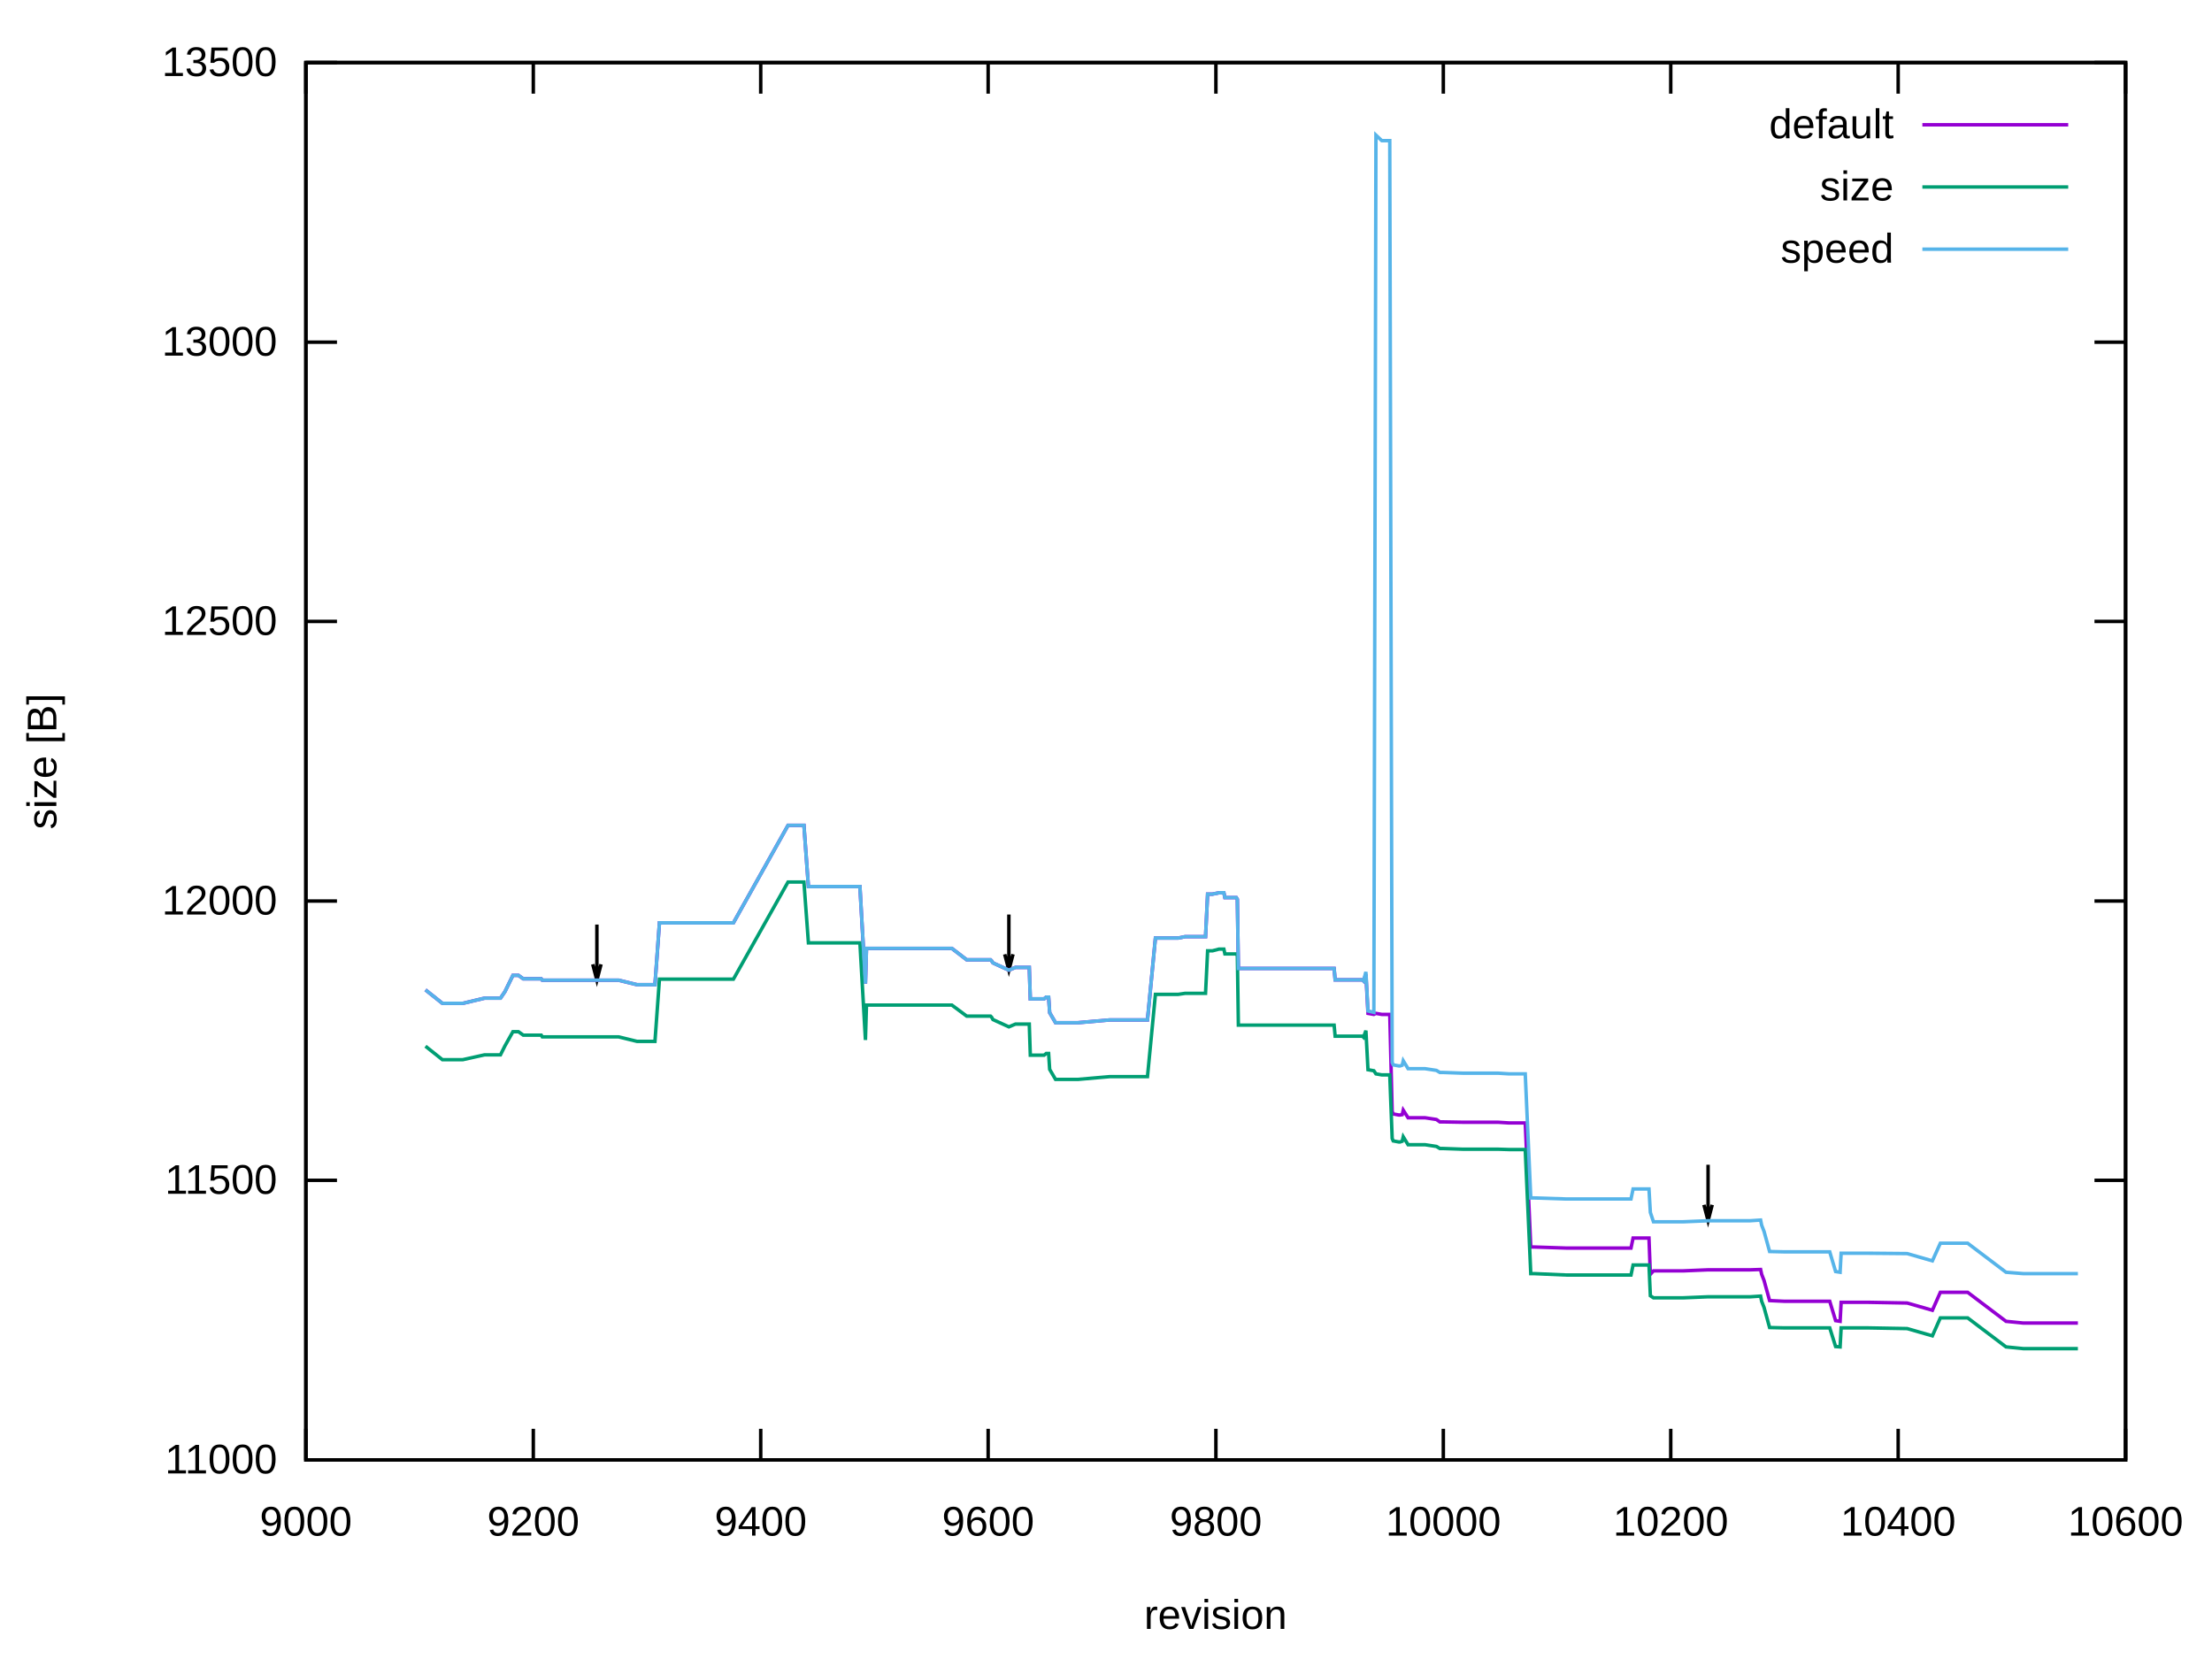
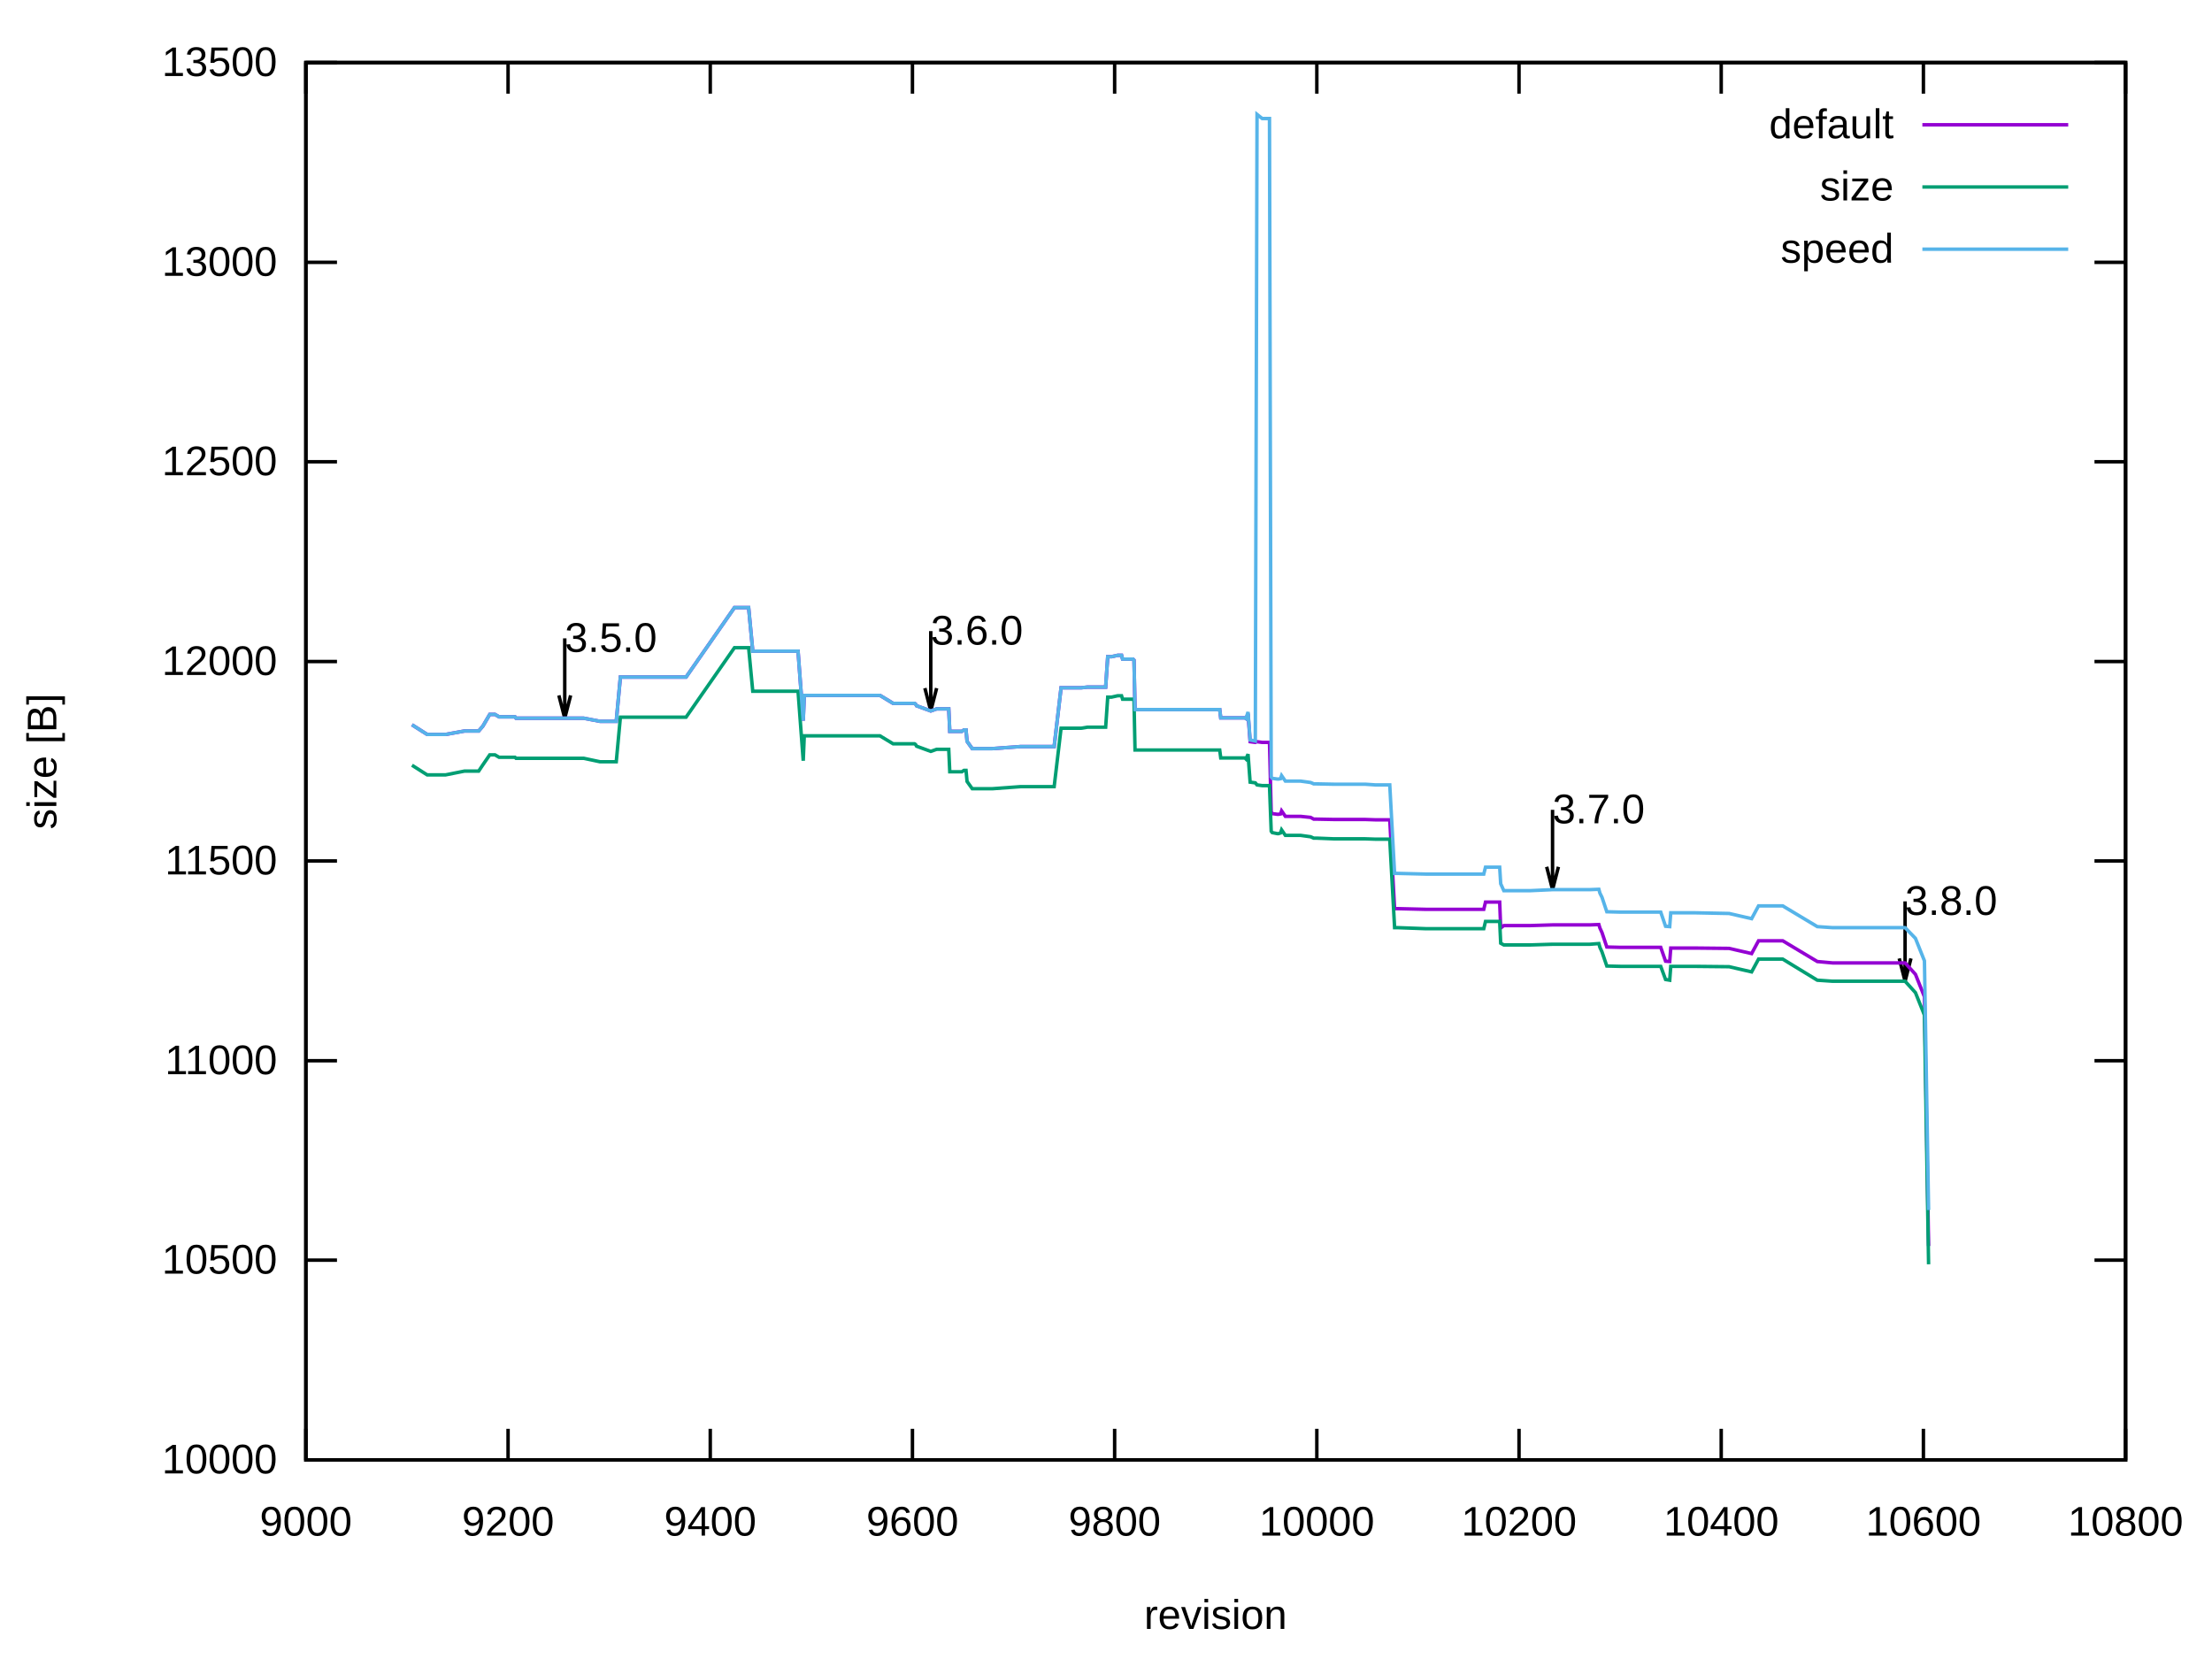
<svg xmlns="http://www.w3.org/2000/svg" xmlns:xlink="http://www.w3.org/1999/xlink" width="640" height="480" viewBox="0 0 640 480">
  <g id="gnuplot_canvas">
    <rect x="0" y="0" width="640" height="480" fill="none" />
    <defs>
-       <circle id="gpDot" r="0.5" stroke-width="0.5" />
+       <circle id="gpDot" r="0.5" stroke-width="0.5" stroke="currentColor" />
      <path id="gpPt0" stroke-width="0.222" stroke="currentColor" d="M-1,0 h2 M0,-1 v2" />
      <path id="gpPt1" stroke-width="0.222" stroke="currentColor" d="M-1,-1 L1,1 M1,-1 L-1,1" />
      <path id="gpPt2" stroke-width="0.222" stroke="currentColor" d="M-1,0 L1,0 M0,-1 L0,1 M-1,-1 L1,1 M-1,1 L1,-1" />
      <rect id="gpPt3" stroke-width="0.222" stroke="currentColor" x="-1" y="-1" width="2" height="2" />
      <rect id="gpPt4" stroke-width="0.222" stroke="currentColor" fill="currentColor" x="-1" y="-1" width="2" height="2" />
      <circle id="gpPt5" stroke-width="0.222" stroke="currentColor" cx="0" cy="0" r="1" />
      <use xlink:href="#gpPt5" id="gpPt6" fill="currentColor" stroke="none" />
      <path id="gpPt7" stroke-width="0.222" stroke="currentColor" d="M0,-1.33 L-1.33,0.67 L1.33,0.67 z" />
      <use xlink:href="#gpPt7" id="gpPt8" fill="currentColor" stroke="none" />
      <use xlink:href="#gpPt7" id="gpPt9" stroke="currentColor" transform="rotate(180)" />
      <use xlink:href="#gpPt9" id="gpPt10" fill="currentColor" stroke="none" />
      <use xlink:href="#gpPt3" id="gpPt11" stroke="currentColor" transform="rotate(45)" />
      <use xlink:href="#gpPt11" id="gpPt12" fill="currentColor" stroke="none" />
      <path id="gpPt13" stroke-width="0.222" stroke="currentColor" d="M0,1.330 L1.265,0.411 L0.782,-1.067 L-0.782,-1.076 L-1.265,0.411 z" />
      <use xlink:href="#gpPt13" id="gpPt14" fill="currentColor" stroke="none" />
      <filter id="textbox" filterUnits="objectBoundingBox" x="0" y="0" height="1" width="1">
        <feFlood flood-color="white" flood-opacity="1" result="bgnd" />
        <feComposite in="SourceGraphic" in2="bgnd" operator="atop" />
      </filter>
      <filter id="greybox" filterUnits="objectBoundingBox" x="0" y="0" height="1" width="1">
        <feFlood flood-color="lightgrey" flood-opacity="1" result="grey" />
        <feComposite in="SourceGraphic" in2="grey" operator="atop" />
      </filter>
    </defs>
    <g fill="none" color="white" stroke="currentColor" stroke-width="1.00" stroke-linecap="butt" stroke-linejoin="miter">
</g>
    <g fill="none" color="black" stroke="currentColor" stroke-width="1.00" stroke-linecap="butt" stroke-linejoin="miter">
      <path stroke="black" d="M88.5,422.4 L97.5,422.4 M615.0,422.4 L606.0,422.4  " />
      <g transform="translate(80.2,426.3)" stroke="none" fill="black" font-family="Arial" font-size="12.00" text-anchor="end">
        <text>
+           <tspan font-family="Arial"> 10000</tspan>
+         </text>
+       </g>
+     </g>
+     <g fill="none" color="black" stroke="currentColor" stroke-width="1.00" stroke-linecap="butt" stroke-linejoin="miter">
+       <path stroke="black" d="M88.5,364.6 L97.5,364.6 M615.0,364.6 L606.0,364.6  " />
+       <g transform="translate(80.2,368.5)" stroke="none" fill="black" font-family="Arial" font-size="12.00" text-anchor="end">
+         <text>
+           <tspan font-family="Arial"> 10500</tspan>
+         </text>
+       </g>
+     </g>
+     <g fill="none" color="black" stroke="currentColor" stroke-width="1.00" stroke-linecap="butt" stroke-linejoin="miter">
+       <path stroke="black" d="M88.5,306.9 L97.5,306.9 M615.0,306.9 L606.0,306.9  " />
+       <g transform="translate(80.2,310.8)" stroke="none" fill="black" font-family="Arial" font-size="12.00" text-anchor="end">
+         <text>
          <tspan font-family="Arial"> 11000</tspan>
        </text>
      </g>
    </g>
    <g fill="none" color="black" stroke="currentColor" stroke-width="1.00" stroke-linecap="butt" stroke-linejoin="miter">
-       <path stroke="black" d="M88.5,341.5 L97.5,341.5 M615.0,341.5 L606.0,341.5  " />
-       <g transform="translate(80.2,345.4)" stroke="none" fill="black" font-family="Arial" font-size="12.00" text-anchor="end">
+       <path stroke="black" d="M88.5,249.1 L97.5,249.1 M615.0,249.1 L606.0,249.1  " />
+       <g transform="translate(80.2,253.0)" stroke="none" fill="black" font-family="Arial" font-size="12.00" text-anchor="end">
        <text>
          <tspan font-family="Arial"> 11500</tspan>
        </text>
      </g>
    </g>
    <g fill="none" color="black" stroke="currentColor" stroke-width="1.00" stroke-linecap="butt" stroke-linejoin="miter">
-       <path stroke="black" d="M88.5,260.7 L97.5,260.7 M615.0,260.7 L606.0,260.7  " />
-       <g transform="translate(80.2,264.6)" stroke="none" fill="black" font-family="Arial" font-size="12.00" text-anchor="end">
+       <path stroke="black" d="M88.5,191.4 L97.5,191.4 M615.0,191.4 L606.0,191.4  " />
+       <g transform="translate(80.2,195.3)" stroke="none" fill="black" font-family="Arial" font-size="12.00" text-anchor="end">
        <text>
          <tspan font-family="Arial"> 12000</tspan>
        </text>
      </g>
    </g>
    <g fill="none" color="black" stroke="currentColor" stroke-width="1.00" stroke-linecap="butt" stroke-linejoin="miter">
-       <path stroke="black" d="M88.5,179.8 L97.5,179.8 M615.0,179.8 L606.0,179.8  " />
-       <g transform="translate(80.2,183.7)" stroke="none" fill="black" font-family="Arial" font-size="12.00" text-anchor="end">
+       <path stroke="black" d="M88.5,133.6 L97.5,133.6 M615.0,133.6 L606.0,133.6  " />
+       <g transform="translate(80.2,137.5)" stroke="none" fill="black" font-family="Arial" font-size="12.00" text-anchor="end">
        <text>
          <tspan font-family="Arial"> 12500</tspan>
        </text>
      </g>
    </g>
    <g fill="none" color="black" stroke="currentColor" stroke-width="1.00" stroke-linecap="butt" stroke-linejoin="miter">
-       <path stroke="black" d="M88.5,99.0 L97.5,99.0 M615.0,99.0 L606.0,99.0  " />
-       <g transform="translate(80.2,102.9)" stroke="none" fill="black" font-family="Arial" font-size="12.00" text-anchor="end">
+       <path stroke="black" d="M88.5,75.9 L97.5,75.9 M615.0,75.9 L606.0,75.9  " />
+       <g transform="translate(80.2,79.8)" stroke="none" fill="black" font-family="Arial" font-size="12.00" text-anchor="end">
        <text>
          <tspan font-family="Arial"> 13000</tspan>
        </text>
      </g>
    </g>
    <g fill="none" color="black" stroke="currentColor" stroke-width="1.00" stroke-linecap="butt" stroke-linejoin="miter">
      <path stroke="black" d="M88.5,18.1 L97.5,18.1 M615.0,18.1 L606.0,18.1  " />
      <g transform="translate(80.2,22.0)" stroke="none" fill="black" font-family="Arial" font-size="12.00" text-anchor="end">
        <text>
          <tspan font-family="Arial"> 13500</tspan>
        </text>
      </g>
    </g>
    <g fill="none" color="black" stroke="currentColor" stroke-width="1.00" stroke-linecap="butt" stroke-linejoin="miter">
      <path stroke="black" d="M88.5,422.4 L88.5,413.4 M88.5,18.1 L88.5,27.1  " />
      <g transform="translate(88.5,444.3)" stroke="none" fill="black" font-family="Arial" font-size="12.00" text-anchor="middle">
        <text>
          <tspan font-family="Arial"> 9000</tspan>
        </text>
      </g>
    </g>
    <g fill="none" color="black" stroke="currentColor" stroke-width="1.00" stroke-linecap="butt" stroke-linejoin="miter">
-       <path stroke="black" d="M154.3,422.4 L154.3,413.4 M154.3,18.1 L154.3,27.1  " />
-       <g transform="translate(154.3,444.3)" stroke="none" fill="black" font-family="Arial" font-size="12.00" text-anchor="middle">
+       <path stroke="black" d="M147.0,422.4 L147.0,413.4 M147.0,18.1 L147.0,27.1  " />
+       <g transform="translate(147.0,444.3)" stroke="none" fill="black" font-family="Arial" font-size="12.00" text-anchor="middle">
        <text>
          <tspan font-family="Arial"> 9200</tspan>
        </text>
      </g>
    </g>
    <g fill="none" color="black" stroke="currentColor" stroke-width="1.00" stroke-linecap="butt" stroke-linejoin="miter">
-       <path stroke="black" d="M220.1,422.4 L220.1,413.4 M220.1,18.1 L220.1,27.1  " />
-       <g transform="translate(220.1,444.3)" stroke="none" fill="black" font-family="Arial" font-size="12.00" text-anchor="middle">
+       <path stroke="black" d="M205.5,422.4 L205.5,413.4 M205.5,18.1 L205.5,27.1  " />
+       <g transform="translate(205.5,444.3)" stroke="none" fill="black" font-family="Arial" font-size="12.00" text-anchor="middle">
        <text>
          <tspan font-family="Arial"> 9400</tspan>
        </text>
      </g>
    </g>
    <g fill="none" color="black" stroke="currentColor" stroke-width="1.00" stroke-linecap="butt" stroke-linejoin="miter">
-       <path stroke="black" d="M285.9,422.4 L285.9,413.4 M285.9,18.1 L285.9,27.1  " />
-       <g transform="translate(285.9,444.3)" stroke="none" fill="black" font-family="Arial" font-size="12.00" text-anchor="middle">
+       <path stroke="black" d="M264.0,422.4 L264.0,413.4 M264.0,18.1 L264.0,27.1  " />
+       <g transform="translate(264.0,444.3)" stroke="none" fill="black" font-family="Arial" font-size="12.00" text-anchor="middle">
        <text>
          <tspan font-family="Arial"> 9600</tspan>
        </text>
      </g>
    </g>
    <g fill="none" color="black" stroke="currentColor" stroke-width="1.00" stroke-linecap="butt" stroke-linejoin="miter">
-       <path stroke="black" d="M351.8,422.4 L351.8,413.4 M351.8,18.1 L351.8,27.1  " />
-       <g transform="translate(351.8,444.3)" stroke="none" fill="black" font-family="Arial" font-size="12.00" text-anchor="middle">
+       <path stroke="black" d="M322.5,422.4 L322.5,413.4 M322.5,18.1 L322.5,27.1  " />
+       <g transform="translate(322.5,444.3)" stroke="none" fill="black" font-family="Arial" font-size="12.00" text-anchor="middle">
        <text>
          <tspan font-family="Arial"> 9800</tspan>
        </text>
      </g>
    </g>
    <g fill="none" color="black" stroke="currentColor" stroke-width="1.00" stroke-linecap="butt" stroke-linejoin="miter">
-       <path stroke="black" d="M417.6,422.4 L417.6,413.4 M417.6,18.1 L417.6,27.1  " />
-       <g transform="translate(417.6,444.3)" stroke="none" fill="black" font-family="Arial" font-size="12.00" text-anchor="middle">
+       <path stroke="black" d="M381.0,422.4 L381.0,413.4 M381.0,18.1 L381.0,27.1  " />
+       <g transform="translate(381.0,444.3)" stroke="none" fill="black" font-family="Arial" font-size="12.00" text-anchor="middle">
        <text>
          <tspan font-family="Arial"> 10000</tspan>
        </text>
      </g>
    </g>
    <g fill="none" color="black" stroke="currentColor" stroke-width="1.00" stroke-linecap="butt" stroke-linejoin="miter">
-       <path stroke="black" d="M483.4,422.4 L483.4,413.4 M483.4,18.1 L483.4,27.1  " />
-       <g transform="translate(483.4,444.3)" stroke="none" fill="black" font-family="Arial" font-size="12.00" text-anchor="middle">
+       <path stroke="black" d="M439.5,422.4 L439.5,413.4 M439.5,18.1 L439.5,27.1  " />
+       <g transform="translate(439.5,444.3)" stroke="none" fill="black" font-family="Arial" font-size="12.00" text-anchor="middle">
        <text>
          <tspan font-family="Arial"> 10200</tspan>
        </text>
      </g>
    </g>
    <g fill="none" color="black" stroke="currentColor" stroke-width="1.00" stroke-linecap="butt" stroke-linejoin="miter">
-       <path stroke="black" d="M549.2,422.4 L549.2,413.4 M549.2,18.1 L549.2,27.1  " />
-       <g transform="translate(549.2,444.3)" stroke="none" fill="black" font-family="Arial" font-size="12.00" text-anchor="middle">
+       <path stroke="black" d="M498.0,422.4 L498.0,413.4 M498.0,18.1 L498.0,27.1  " />
+       <g transform="translate(498.0,444.3)" stroke="none" fill="black" font-family="Arial" font-size="12.00" text-anchor="middle">
        <text>
          <tspan font-family="Arial"> 10400</tspan>
+         </text>
+       </g>
+     </g>
+     <g fill="none" color="black" stroke="currentColor" stroke-width="1.00" stroke-linecap="butt" stroke-linejoin="miter">
+       <path stroke="black" d="M556.5,422.4 L556.5,413.4 M556.5,18.1 L556.5,27.1  " />
+       <g transform="translate(556.5,444.3)" stroke="none" fill="black" font-family="Arial" font-size="12.00" text-anchor="middle">
+         <text>
+           <tspan font-family="Arial"> 10600</tspan>
        </text>
      </g>
    </g>
    <g fill="none" color="black" stroke="currentColor" stroke-width="1.00" stroke-linecap="butt" stroke-linejoin="miter">
      <path stroke="black" d="M615.0,422.4 L615.0,413.4 M615.0,18.1 L615.0,27.1  " />
      <g transform="translate(615.0,444.3)" stroke="none" fill="black" font-family="Arial" font-size="12.00" text-anchor="middle">
        <text>
-           <tspan font-family="Arial"> 10600</tspan>
+           <tspan font-family="Arial"> 10800</tspan>
        </text>
      </g>
    </g>
    <g fill="none" color="black" stroke="currentColor" stroke-width="1.00" stroke-linecap="butt" stroke-linejoin="miter">
</g>
    <g fill="none" color="black" stroke="currentColor" stroke-width="1.00" stroke-linecap="butt" stroke-linejoin="miter">
      <path stroke="black" d="M88.5,18.1 L88.5,422.4 L615.0,422.4 L615.0,18.1 L88.5,18.1 Z  " />
-       <path stroke="black" d="M171.5,279.0 L172.7,283.6 L173.9,279.0 M172.7,267.5 L172.7,283.6 M290.7,276.1 L291.9,280.7 L293.1,276.1   M291.9,264.6 L291.9,280.7 M493.0,348.6 L494.2,353.2 L495.4,348.6 M494.2,337.0 L494.2,353.2  " />
+       <g transform="translate(163.4,188.6)" stroke="none" fill="black" font-family="Arial" font-size="12.00" text-anchor="start">
+         <text>
+           <tspan font-family="Arial">3.5.0</tspan>
+         </text>
+       </g>
+       <g transform="translate(269.3,186.5)" stroke="none" fill="black" font-family="Arial" font-size="12.00" text-anchor="start">
+         <text>
+           <tspan font-family="Arial">3.6.0</tspan>
+         </text>
+       </g>
+       <g transform="translate(449.2,238.2)" stroke="none" fill="black" font-family="Arial" font-size="12.00" text-anchor="start">
+         <text>
+           <tspan font-family="Arial">3.7.0</tspan>
+         </text>
+       </g>
+       <g transform="translate(551.2,264.7)" stroke="none" fill="black" font-family="Arial" font-size="12.00" text-anchor="start">
+         <text>
+           <tspan font-family="Arial">3.8.0</tspan>
+         </text>
+       </g>
+       <path stroke="black" d="M161.7,201.2 L163.4,207.8 L165.1,201.2 M163.4,184.7 L163.4,207.8 M267.6,199.1 L269.3,205.7 L271.0,199.1   M269.3,182.6 L269.3,205.7 M447.5,250.8 L449.2,257.4 L450.9,250.8 M449.2,234.3 L449.2,257.4 M549.5,277.3   L551.2,283.9 L552.9,277.3 M551.2,260.8 L551.2,283.9  " />
    </g>
    <g fill="none" color="black" stroke="currentColor" stroke-width="1.00" stroke-linecap="butt" stroke-linejoin="miter">
      <g transform="translate(16.3,220.3) rotate(270)" stroke="none" fill="black" font-family="Arial" font-size="12.00" text-anchor="middle">
        <text>
          <tspan font-family="Arial">size [B]</tspan>
        </text>
      </g>
    </g>
    <g fill="none" color="black" stroke="currentColor" stroke-width="1.00" stroke-linecap="butt" stroke-linejoin="miter">
      <g transform="translate(351.7,471.3)" stroke="none" fill="black" font-family="Arial" font-size="12.00" text-anchor="middle">
        <text>
          <tspan font-family="Arial">revision</tspan>
        </text>
      </g>
    </g>
    <g fill="none" color="black" stroke="currentColor" stroke-width="1.00" stroke-linecap="butt" stroke-linejoin="miter">
</g>
    <g id="gnuplot_plot_1">
      <g fill="none" color="black" stroke="currentColor" stroke-width="1.00" stroke-linecap="butt" stroke-linejoin="miter">
        <g transform="translate(547.9,40.0)" stroke="none" fill="black" font-family="Arial" font-size="12.00" text-anchor="end">
          <text>
            <tspan font-family="Arial">default</tspan>
          </text>
        </g>
      </g>
      <g fill="none" color="black" stroke="currentColor" stroke-width="1.00" stroke-linecap="butt" stroke-linejoin="miter">
-         <path stroke="rgb(148,   0, 211)" d="M556.2,36.1 L598.4,36.1 M123.1,286.4 L128.0,290.3 L129.3,290.3 L130.3,290.3 L133.9,290.3 L140.2,288.8   L144.8,288.8 L146.1,286.9 L148.4,282.2 L150.0,282.2 L151.4,283.2 L152.0,283.2 L156.6,283.2 L156.9,283.6   L160.2,283.6 L165.2,283.6 L172.7,283.6 L179.0,283.6 L184.3,284.9 L189.5,284.9 L190.8,267.0 L193.5,267.0   L205.0,267.0 L212.2,267.0 L228.0,238.8 L232.6,238.8 L233.9,256.5 L234.9,256.5 L237.2,256.5 L240.2,256.5   L245.8,256.5 L248.8,256.5 L250.4,284.6 L250.7,274.4 L252.4,274.4 L259.9,274.4 L266.2,274.4 L269.5,274.4   L275.4,274.4 L279.7,277.7 L282.3,277.7 L284.6,277.7 L286.3,277.7 L286.6,277.7 L286.9,278.0 L287.3,278.6   L291.9,280.7 L293.8,279.9 L296.5,279.9 L297.5,279.9 L297.8,279.9 L298.1,289.0 L298.4,289.0 L299.1,289.0   L300.7,289.0 L301.1,289.0 L302.1,289.0 L302.7,288.5 L303.4,288.5 L303.7,293.0 L305.4,295.9 L306.3,295.9   L307.0,295.9 L307.3,295.9 L307.7,295.9 L311.9,295.9 L321.1,295.1 L328.7,295.1 L332.0,295.1 L334.3,271.4   L335.6,271.4 L338.9,271.4 L339.9,271.4 L340.2,271.4 L340.6,271.4 L340.9,271.4 L342.9,271.0 L346.5,271.0   L348.5,271.0 L348.8,271.0 L349.4,258.7 L350.8,258.7 L352.7,258.3 L354.1,258.3 L354.4,259.7 L356.7,259.7   L357.7,259.7 L358.0,260.2 L358.3,280.2 L361.6,280.2 L362.3,280.2 L363.6,280.2 L377.7,280.2 L385.0,280.2   L386.0,280.2 L386.3,283.5 L390.9,283.5 L393.2,283.5 L393.9,283.5 L394.2,283.5 L394.5,283.8 L395.2,281.9   L395.8,293.2 L397.5,293.5 L398.1,293.2 L399.8,293.5 L400.8,293.5 L402.1,293.5 L402.8,321.6 L403.1,322.3   L404.7,322.6 L405.1,322.6 L405.7,322.5 L406.0,321.2 L407.4,323.4 L409.7,323.4 L412.3,323.4 L415.6,323.9   L416.6,324.6 L417.6,324.6 L423.2,324.7 L433.4,324.7 L436.6,324.9 L440.3,324.9 L441.3,324.9 L442.9,360.8   L443.9,360.8 L453.1,361.1 L458.4,361.1 L465.9,361.1 L471.2,361.1 L471.9,361.1 L472.5,358.2 L474.8,358.2   L477.1,358.2 L477.5,368.7 L478.4,367.7 L480.7,367.7 L486.3,367.7 L487.0,367.7 L494.2,367.4 L495.6,367.4   L496.5,367.4 L506.4,367.4 L509.4,367.3 L509.7,368.7 L510.4,370.5 L512.0,376.3 L516.3,376.5 L517.9,376.5   L519.6,376.5 L520.9,376.5 L529.4,376.5 L531.1,382.1 L532.4,382.3 L532.7,376.8 L538.0,376.8 L538.3,376.8   L540.6,376.8 L551.8,377.0 L559.1,379.1 L561.4,373.9 L562.0,373.9 L562.4,373.9 L562.7,373.9 L563.0,373.9   L565.0,373.9 L569.3,373.9 L580.4,382.3 L585.4,382.8 L595.3,382.8 L601.2,382.8  " />
+         <path stroke="rgb(148,   0, 211)" d="M556.2,36.1 L598.4,36.1 M119.2,209.7 L123.6,212.5 L124.8,212.5 L125.6,212.5 L128.9,212.5 L134.4,211.5   L138.5,211.5 L139.7,210.1 L141.7,206.7 L143.2,206.7 L144.4,207.4 L145.0,207.4 L149.0,207.4 L149.3,207.8   L152.3,207.8 L156.7,207.8 L163.4,207.8 L168.9,207.8 L173.6,208.7 L178.3,208.7 L179.5,195.9 L181.8,195.9   L192.0,195.9 L198.5,195.9 L212.5,175.8 L216.6,175.8 L217.8,188.4 L218.7,188.4 L220.7,188.4 L223.3,188.4   L228.3,188.4 L230.9,188.4 L232.4,208.5 L232.7,201.2 L234.2,201.2 L240.9,201.2 L246.5,201.2 L249.4,201.2   L254.6,201.2 L258.4,203.5 L260.8,203.5 L262.8,203.5 L264.3,203.5 L264.6,203.5 L264.9,203.7 L265.2,204.2   L269.3,205.7 L271.0,205.1 L273.4,205.1 L274.2,205.1 L274.5,205.1 L274.8,211.6 L275.1,211.6 L275.7,211.6   L277.2,211.6 L277.5,211.6 L278.3,211.6 L278.9,211.2 L279.5,211.2 L279.8,214.5 L281.3,216.6 L282.1,216.6   L282.7,216.6 L283.0,216.6 L283.3,216.6 L287.1,216.6 L295.3,216.0 L302.0,216.0 L305.0,216.0 L307.0,199.0   L308.2,199.0 L311.1,199.0 L312.0,199.0 L312.3,199.0 L312.6,199.0 L312.8,199.0 L314.6,198.8 L317.8,198.8   L319.6,198.8 L319.9,198.8 L320.5,190.0 L321.6,190.0 L323.4,189.6 L324.5,189.6 L324.8,190.7 L326.9,190.7   L327.8,190.7 L328.1,191.0 L328.4,205.3 L331.3,205.3 L331.9,205.3 L333.0,205.3 L345.6,205.3 L352.0,205.3   L352.9,205.3 L353.2,207.7 L357.3,207.7 L359.4,207.7 L359.9,207.7 L360.2,207.7 L360.5,207.9 L361.1,206.5   L361.7,214.6 L363.2,214.8 L363.7,214.6 L365.2,214.8 L366.1,214.8 L367.3,214.8 L367.8,234.9 L368.1,235.4   L369.6,235.6 L369.9,235.6 L370.5,235.5 L370.8,234.6 L371.9,236.2 L374.0,236.2 L376.3,236.2 L379.2,236.5   L380.1,237.0 L381.0,237.0 L386.0,237.1 L395.0,237.1 L398.0,237.2 L401.2,237.2 L402.1,237.2 L403.5,262.9   L404.4,262.9 L412.6,263.1 L417.3,263.1 L424.0,263.1 L428.7,263.1 L429.3,263.1 L429.8,261.0 L431.9,261.0   L433.9,261.0 L434.2,268.5 L435.1,267.8 L437.2,267.8 L442.1,267.8 L442.7,267.8 L449.2,267.6 L450.3,267.6   L451.2,267.6 L460.0,267.6 L462.6,267.5 L462.9,268.5 L463.5,269.8 L464.9,274.0 L468.8,274.1 L470.2,274.1   L471.7,274.1 L472.8,274.1 L480.5,274.1 L481.9,278.1 L483.1,278.2 L483.4,274.3 L488.1,274.3 L488.3,274.3   L490.4,274.3 L500.3,274.4 L506.8,275.9 L508.8,272.2 L509.4,272.2 L509.7,272.2 L510.0,272.2 L510.3,272.2   L512.0,272.2 L515.8,272.2 L525.8,278.2 L530.2,278.6 L539.0,278.6 L544.2,278.6 L551.2,278.6 L554.2,281.9   L556.8,288.4 L558.0,360.5  " />
      </g>
    </g>
    <g id="gnuplot_plot_2">
      <g fill="none" color="black" stroke="currentColor" stroke-width="1.00" stroke-linecap="butt" stroke-linejoin="miter">
        <g transform="translate(547.9,58.0)" stroke="none" fill="black" font-family="Arial" font-size="12.00" text-anchor="end">
          <text>
            <tspan font-family="Arial">size</tspan>
          </text>
        </g>
      </g>
      <g fill="none" color="black" stroke="currentColor" stroke-width="1.00" stroke-linecap="butt" stroke-linejoin="miter">
-         <path stroke="rgb(  0, 158, 115)" d="M556.2,54.1 L598.4,54.1 M123.1,302.7 L128.0,306.6 L129.3,306.6 L130.3,306.6 L133.9,306.6 L140.2,305.2   L144.8,305.2 L146.1,302.6 L148.4,298.5 L150.0,298.5 L151.4,299.5 L152.0,299.5 L156.6,299.5 L156.9,300.0   L160.2,300.0 L165.2,300.0 L172.7,300.0 L179.0,300.0 L184.3,301.3 L189.5,301.3 L190.8,283.3 L193.5,283.3   L205.0,283.3 L212.2,283.3 L228.0,255.2 L232.6,255.2 L233.9,272.8 L234.9,272.8 L237.2,272.8 L240.2,272.8   L245.8,272.8 L248.8,272.8 L250.4,300.9 L250.7,290.8 L252.4,290.8 L259.9,290.8 L266.2,290.8 L269.5,290.8   L275.4,290.8 L279.7,294.0 L282.3,294.0 L284.6,294.0 L286.3,294.0 L286.6,294.0 L286.9,294.3 L287.3,295.0   L291.9,297.1 L293.8,296.3 L296.5,296.3 L297.5,296.3 L297.8,296.3 L298.1,305.3 L298.4,305.3 L299.1,305.3   L300.7,305.3 L301.1,305.3 L302.1,305.3 L302.7,304.8 L303.4,304.8 L303.7,309.4 L305.4,312.3 L306.3,312.3   L307.0,312.3 L307.3,312.3 L307.7,312.3 L311.9,312.3 L321.1,311.5 L328.7,311.5 L332.0,311.5 L334.3,287.7   L335.6,287.7 L338.9,287.7 L339.9,287.7 L340.2,287.7 L340.6,287.7 L340.9,287.7 L342.9,287.4 L346.5,287.4   L348.5,287.4 L348.8,287.4 L349.4,275.1 L350.8,275.1 L352.7,274.6 L354.1,274.6 L354.4,276.0 L356.7,276.0   L357.7,276.0 L358.0,276.5 L358.3,296.6 L361.6,296.6 L362.3,296.6 L363.6,296.6 L377.7,296.6 L385.0,296.6   L386.0,296.6 L386.3,299.8 L390.9,299.8 L393.2,299.8 L393.9,299.8 L394.2,299.8 L394.5,300.1 L395.2,298.2   L395.8,309.5 L397.5,309.8 L398.1,310.7 L399.8,311.0 L400.8,311.0 L402.1,311.0 L402.8,329.4 L403.1,330.1   L404.7,330.4 L405.1,330.4 L405.7,330.2 L406.0,328.9 L407.4,331.2 L409.7,331.2 L412.3,331.2 L415.6,331.7   L416.6,332.3 L417.6,332.3 L423.2,332.5 L433.4,332.5 L436.6,332.6 L440.3,332.6 L441.3,332.6 L442.9,368.5   L443.9,368.5 L453.1,368.9 L458.4,368.9 L465.9,368.9 L471.2,368.9 L471.9,368.9 L472.5,366.0 L474.8,366.0   L477.1,366.0 L477.5,374.9 L478.4,375.5 L480.7,375.5 L486.3,375.5 L487.0,375.5 L494.2,375.2 L495.6,375.2   L496.5,375.2 L506.4,375.2 L509.4,375.0 L509.7,376.5 L510.4,378.3 L512.0,384.1 L516.3,384.2 L517.9,384.2   L519.6,384.2 L520.9,384.2 L529.4,384.2 L531.1,389.6 L532.4,389.7 L532.7,384.2 L538.0,384.2 L538.3,384.2   L540.6,384.2 L551.8,384.4 L559.1,386.5 L561.4,381.3 L562.0,381.3 L562.4,381.3 L562.7,381.3 L563.0,381.3   L565.0,381.3 L569.3,381.3 L580.4,389.7 L585.4,390.2 L595.3,390.2 L601.2,390.2  " />
+         <path stroke="rgb(  0, 158, 115)" d="M556.2,54.1 L598.4,54.1 M119.2,221.4 L123.6,224.2 L124.8,224.2 L125.6,224.2 L128.9,224.2 L134.4,223.1   L138.5,223.1 L139.7,221.3 L141.7,218.4 L143.2,218.4 L144.4,219.1 L145.0,219.1 L149.0,219.1 L149.3,219.4   L152.3,219.4 L156.7,219.4 L163.4,219.4 L168.9,219.4 L173.6,220.4 L178.3,220.4 L179.5,207.5 L181.8,207.5   L192.0,207.5 L198.5,207.5 L212.5,187.4 L216.6,187.4 L217.8,200.0 L218.7,200.0 L220.7,200.0 L223.3,200.0   L228.3,200.0 L230.9,200.0 L232.4,220.1 L232.7,212.9 L234.2,212.9 L240.9,212.9 L246.5,212.9 L249.4,212.9   L254.6,212.9 L258.4,215.2 L260.8,215.2 L262.8,215.2 L264.3,215.2 L264.6,215.2 L264.9,215.4 L265.2,215.9   L269.3,217.4 L271.0,216.8 L273.4,216.8 L274.2,216.8 L274.5,216.8 L274.8,223.3 L275.1,223.3 L275.7,223.3   L277.2,223.3 L277.5,223.3 L278.3,223.3 L278.9,222.9 L279.5,222.9 L279.8,226.1 L281.3,228.2 L282.1,228.2   L282.7,228.2 L283.0,228.2 L283.3,228.2 L287.1,228.2 L295.3,227.6 L302.0,227.6 L305.0,227.6 L307.0,210.7   L308.2,210.7 L311.1,210.7 L312.0,210.7 L312.3,210.7 L312.6,210.7 L312.8,210.7 L314.6,210.4 L317.8,210.4   L319.6,210.4 L319.9,210.4 L320.5,201.7 L321.6,201.7 L323.4,201.3 L324.5,201.3 L324.8,202.3 L326.9,202.3   L327.8,202.3 L328.1,202.7 L328.4,217.0 L331.3,217.0 L331.9,217.0 L333.0,217.0 L345.6,217.0 L352.0,217.0   L352.9,217.0 L353.2,219.3 L357.3,219.3 L359.4,219.3 L359.9,219.3 L360.2,219.3 L360.5,219.6 L361.1,218.2   L361.7,226.3 L363.2,226.5 L363.7,227.1 L365.2,227.3 L366.1,227.3 L367.3,227.3 L367.8,240.5 L368.1,240.9   L369.6,241.2 L369.9,241.2 L370.5,241.0 L370.8,240.1 L371.9,241.7 L374.0,241.7 L376.3,241.7 L379.2,242.1   L380.1,242.5 L381.0,242.5 L386.0,242.7 L395.0,242.7 L398.0,242.8 L401.2,242.8 L402.1,242.8 L403.5,268.4   L404.4,268.4 L412.6,268.7 L417.3,268.7 L424.0,268.7 L428.7,268.7 L429.3,268.7 L429.8,266.6 L431.9,266.6   L433.9,266.6 L434.2,272.9 L435.1,273.4 L437.2,273.4 L442.1,273.4 L442.7,273.4 L449.2,273.2 L450.3,273.2   L451.2,273.2 L460.0,273.2 L462.6,273.0 L462.9,274.1 L463.5,275.4 L464.9,279.5 L468.8,279.6 L470.2,279.6   L471.7,279.6 L472.8,279.6 L480.5,279.6 L481.9,283.4 L483.1,283.6 L483.4,279.6 L488.1,279.6 L488.3,279.6   L490.4,279.6 L500.3,279.7 L506.8,281.2 L508.8,277.5 L509.4,277.5 L509.7,277.5 L510.0,277.5 L510.3,277.5   L512.0,277.5 L515.8,277.5 L525.8,283.6 L530.2,283.9 L539.0,283.9 L544.2,283.9 L551.2,283.9 L554.2,287.2   L556.8,293.7 L558.0,365.8  " />
      </g>
    </g>
    <g id="gnuplot_plot_3">
      <g fill="none" color="black" stroke="currentColor" stroke-width="1.00" stroke-linecap="butt" stroke-linejoin="miter">
        <g transform="translate(547.9,76.0)" stroke="none" fill="black" font-family="Arial" font-size="12.00" text-anchor="end">
          <text>
            <tspan font-family="Arial">speed</tspan>
          </text>
        </g>
      </g>
      <g fill="none" color="black" stroke="currentColor" stroke-width="1.00" stroke-linecap="butt" stroke-linejoin="miter">
-         <path stroke="rgb( 86, 180, 233)" d="M556.2,72.1 L598.4,72.1 M123.1,286.4 L128.0,290.3 L129.3,290.3 L130.3,290.3 L133.9,290.3 L140.2,288.8   L144.8,288.8 L146.1,286.9 L148.4,282.2 L150.0,282.2 L151.4,283.2 L152.0,283.2 L156.6,283.2 L156.9,283.6   L160.2,283.6 L165.2,283.6 L172.7,283.6 L179.0,283.6 L184.3,284.9 L189.5,284.9 L190.8,267.0 L193.5,267.0   L205.0,267.0 L212.2,267.0 L228.0,238.8 L232.6,238.8 L233.9,256.5 L234.9,256.5 L237.2,256.5 L240.2,256.5   L245.8,256.5 L248.8,256.5 L250.4,284.6 L250.7,274.4 L252.4,274.4 L259.9,274.4 L266.2,274.4 L269.5,274.4   L275.4,274.4 L279.7,277.7 L282.3,277.7 L284.6,277.7 L286.3,277.7 L286.6,277.7 L286.9,278.0 L287.3,278.6   L291.9,280.7 L293.8,279.9 L296.5,279.9 L297.5,279.9 L297.8,279.9 L298.1,289.0 L298.4,289.0 L299.1,289.0   L300.7,289.0 L301.1,289.0 L302.1,289.0 L302.7,288.5 L303.4,288.5 L303.7,293.0 L305.4,295.9 L306.3,295.9   L307.0,295.9 L307.3,295.9 L307.7,295.9 L311.9,295.9 L321.1,295.1 L328.7,295.1 L332.0,295.1 L334.3,271.4   L335.6,271.4 L338.9,271.4 L339.9,271.4 L340.2,271.4 L340.6,271.4 L340.9,271.4 L342.9,271.0 L346.5,271.0   L348.5,271.0 L348.8,271.0 L349.4,258.7 L350.8,258.7 L352.7,258.3 L354.1,258.3 L354.4,259.7 L356.7,259.7   L357.7,259.7 L358.0,260.2 L358.3,280.2 L361.6,280.2 L362.3,280.2 L363.6,280.2 L377.7,280.2 L385.0,280.2   L386.0,280.2 L386.3,283.5 L390.9,283.5 L393.2,283.5 L393.9,283.5 L394.2,283.5 L394.5,283.8 L395.2,281.2   L395.8,292.5 L397.5,292.9 L398.1,39.1 L399.8,40.7 L400.8,40.7 L402.1,40.7 L402.8,307.4 L403.1,308.1   L404.7,308.4 L405.1,308.4 L405.7,308.2 L406.0,306.9 L407.4,309.2 L409.7,309.2 L412.3,309.2 L415.6,309.7   L416.6,310.3 L417.6,310.3 L423.2,310.5 L433.4,310.5 L436.6,310.7 L440.3,310.7 L441.3,310.7 L442.9,346.6   L443.9,346.6 L453.1,346.9 L458.4,346.9 L465.9,346.9 L471.2,346.9 L471.9,346.9 L472.5,344.0 L474.8,344.0   L477.1,344.0 L477.5,350.8 L478.4,353.5 L480.7,353.5 L486.3,353.5 L487.0,353.5 L494.2,353.2 L495.6,353.2   L496.5,353.2 L506.4,353.2 L509.4,353.0 L509.7,354.5 L510.4,356.3 L512.0,362.1 L516.3,362.2 L517.9,362.2   L519.6,362.2 L520.9,362.2 L529.4,362.2 L531.1,367.9 L532.4,368.1 L532.7,362.6 L538.0,362.6 L538.3,362.6   L540.6,362.6 L551.8,362.7 L559.1,364.8 L561.4,359.7 L562.0,359.7 L562.4,359.7 L562.7,359.7 L563.0,359.7   L565.0,359.7 L569.3,359.7 L580.4,368.1 L585.4,368.5 L595.3,368.5 L601.2,368.5  " />
+         <path stroke="rgb( 86, 180, 233)" d="M556.2,72.1 L598.4,72.1 M119.2,209.7 L123.6,212.5 L124.8,212.5 L125.6,212.5 L128.9,212.5 L134.4,211.5   L138.5,211.5 L139.7,210.1 L141.7,206.7 L143.2,206.7 L144.4,207.4 L145.0,207.4 L149.0,207.4 L149.3,207.8   L152.3,207.8 L156.7,207.8 L163.4,207.8 L168.9,207.8 L173.6,208.7 L178.3,208.7 L179.5,195.9 L181.8,195.9   L192.0,195.9 L198.5,195.9 L212.5,175.8 L216.6,175.8 L217.8,188.4 L218.7,188.4 L220.7,188.4 L223.3,188.4   L228.3,188.4 L230.9,188.4 L232.4,208.5 L232.7,201.2 L234.2,201.2 L240.9,201.2 L246.5,201.2 L249.4,201.2   L254.6,201.2 L258.4,203.5 L260.8,203.5 L262.8,203.5 L264.3,203.5 L264.6,203.5 L264.9,203.7 L265.2,204.2   L269.3,205.7 L271.0,205.1 L273.4,205.1 L274.2,205.1 L274.5,205.1 L274.8,211.6 L275.1,211.6 L275.7,211.6   L277.2,211.6 L277.5,211.6 L278.3,211.6 L278.9,211.2 L279.5,211.2 L279.8,214.5 L281.3,216.6 L282.1,216.6   L282.7,216.6 L283.0,216.6 L283.3,216.6 L287.1,216.6 L295.3,216.0 L302.0,216.0 L305.0,216.0 L307.0,199.0   L308.2,199.0 L311.1,199.0 L312.0,199.0 L312.3,199.0 L312.6,199.0 L312.8,199.0 L314.6,198.8 L317.8,198.8   L319.6,198.8 L319.9,198.8 L320.5,190.0 L321.6,190.0 L323.4,189.6 L324.5,189.6 L324.8,190.7 L326.9,190.7   L327.8,190.7 L328.1,191.0 L328.4,205.3 L331.3,205.3 L331.9,205.3 L333.0,205.3 L345.6,205.3 L352.0,205.3   L352.9,205.3 L353.2,207.7 L357.3,207.7 L359.4,207.7 L359.9,207.7 L360.2,207.7 L360.5,207.9 L361.1,206.0   L361.7,214.1 L363.2,214.4 L363.7,33.1 L365.2,34.3 L366.1,34.3 L367.3,34.3 L367.8,224.8 L368.1,225.2   L369.6,225.4 L369.9,225.4 L370.5,225.3 L370.8,224.4 L371.9,226.0 L374.0,226.0 L376.3,226.0 L379.2,226.4   L380.1,226.8 L381.0,226.8 L386.0,226.9 L395.0,226.9 L398.0,227.1 L401.2,227.1 L402.1,227.1 L403.5,252.7   L404.4,252.7 L412.6,252.9 L417.3,252.9 L424.0,252.9 L428.7,252.9 L429.3,252.9 L429.8,250.9 L431.9,250.9   L433.9,250.9 L434.2,255.7 L435.1,257.7 L437.2,257.7 L442.1,257.7 L442.7,257.7 L449.2,257.4 L450.3,257.4   L451.2,257.4 L460.0,257.4 L462.6,257.3 L462.9,258.4 L463.5,259.6 L464.9,263.8 L468.8,263.9 L470.2,263.9   L471.7,263.9 L472.8,263.9 L480.5,263.9 L481.9,268.0 L483.1,268.1 L483.4,264.1 L488.1,264.1 L488.3,264.1   L490.4,264.1 L500.3,264.3 L506.8,265.8 L508.8,262.1 L509.4,262.1 L509.7,262.1 L510.0,262.1 L510.3,262.1   L512.0,262.1 L515.8,262.1 L525.8,268.1 L530.2,268.4 L539.0,268.4 L544.2,268.4 L551.2,268.4 L554.2,271.5   L556.8,278.0 L558.0,350.1  " />
      </g>
    </g>
    <g fill="none" color="white" stroke="rgb( 86, 180, 233)" stroke-width="2.00" stroke-linecap="butt" stroke-linejoin="miter">
</g>
    <g fill="none" color="black" stroke="currentColor" stroke-width="2.00" stroke-linecap="butt" stroke-linejoin="miter">
</g>
    <g fill="none" color="black" stroke="black" stroke-width="1.00" stroke-linecap="butt" stroke-linejoin="miter">
</g>
    <g fill="none" color="black" stroke="currentColor" stroke-width="1.00" stroke-linecap="butt" stroke-linejoin="miter">
      <path stroke="black" d="M88.5,18.1 L88.5,422.4 L615.0,422.4 L615.0,18.1 L88.5,18.1 Z  " />
    </g>
    <g fill="none" color="black" stroke="currentColor" stroke-width="1.00" stroke-linecap="butt" stroke-linejoin="miter">
</g>
  </g>
</svg>
